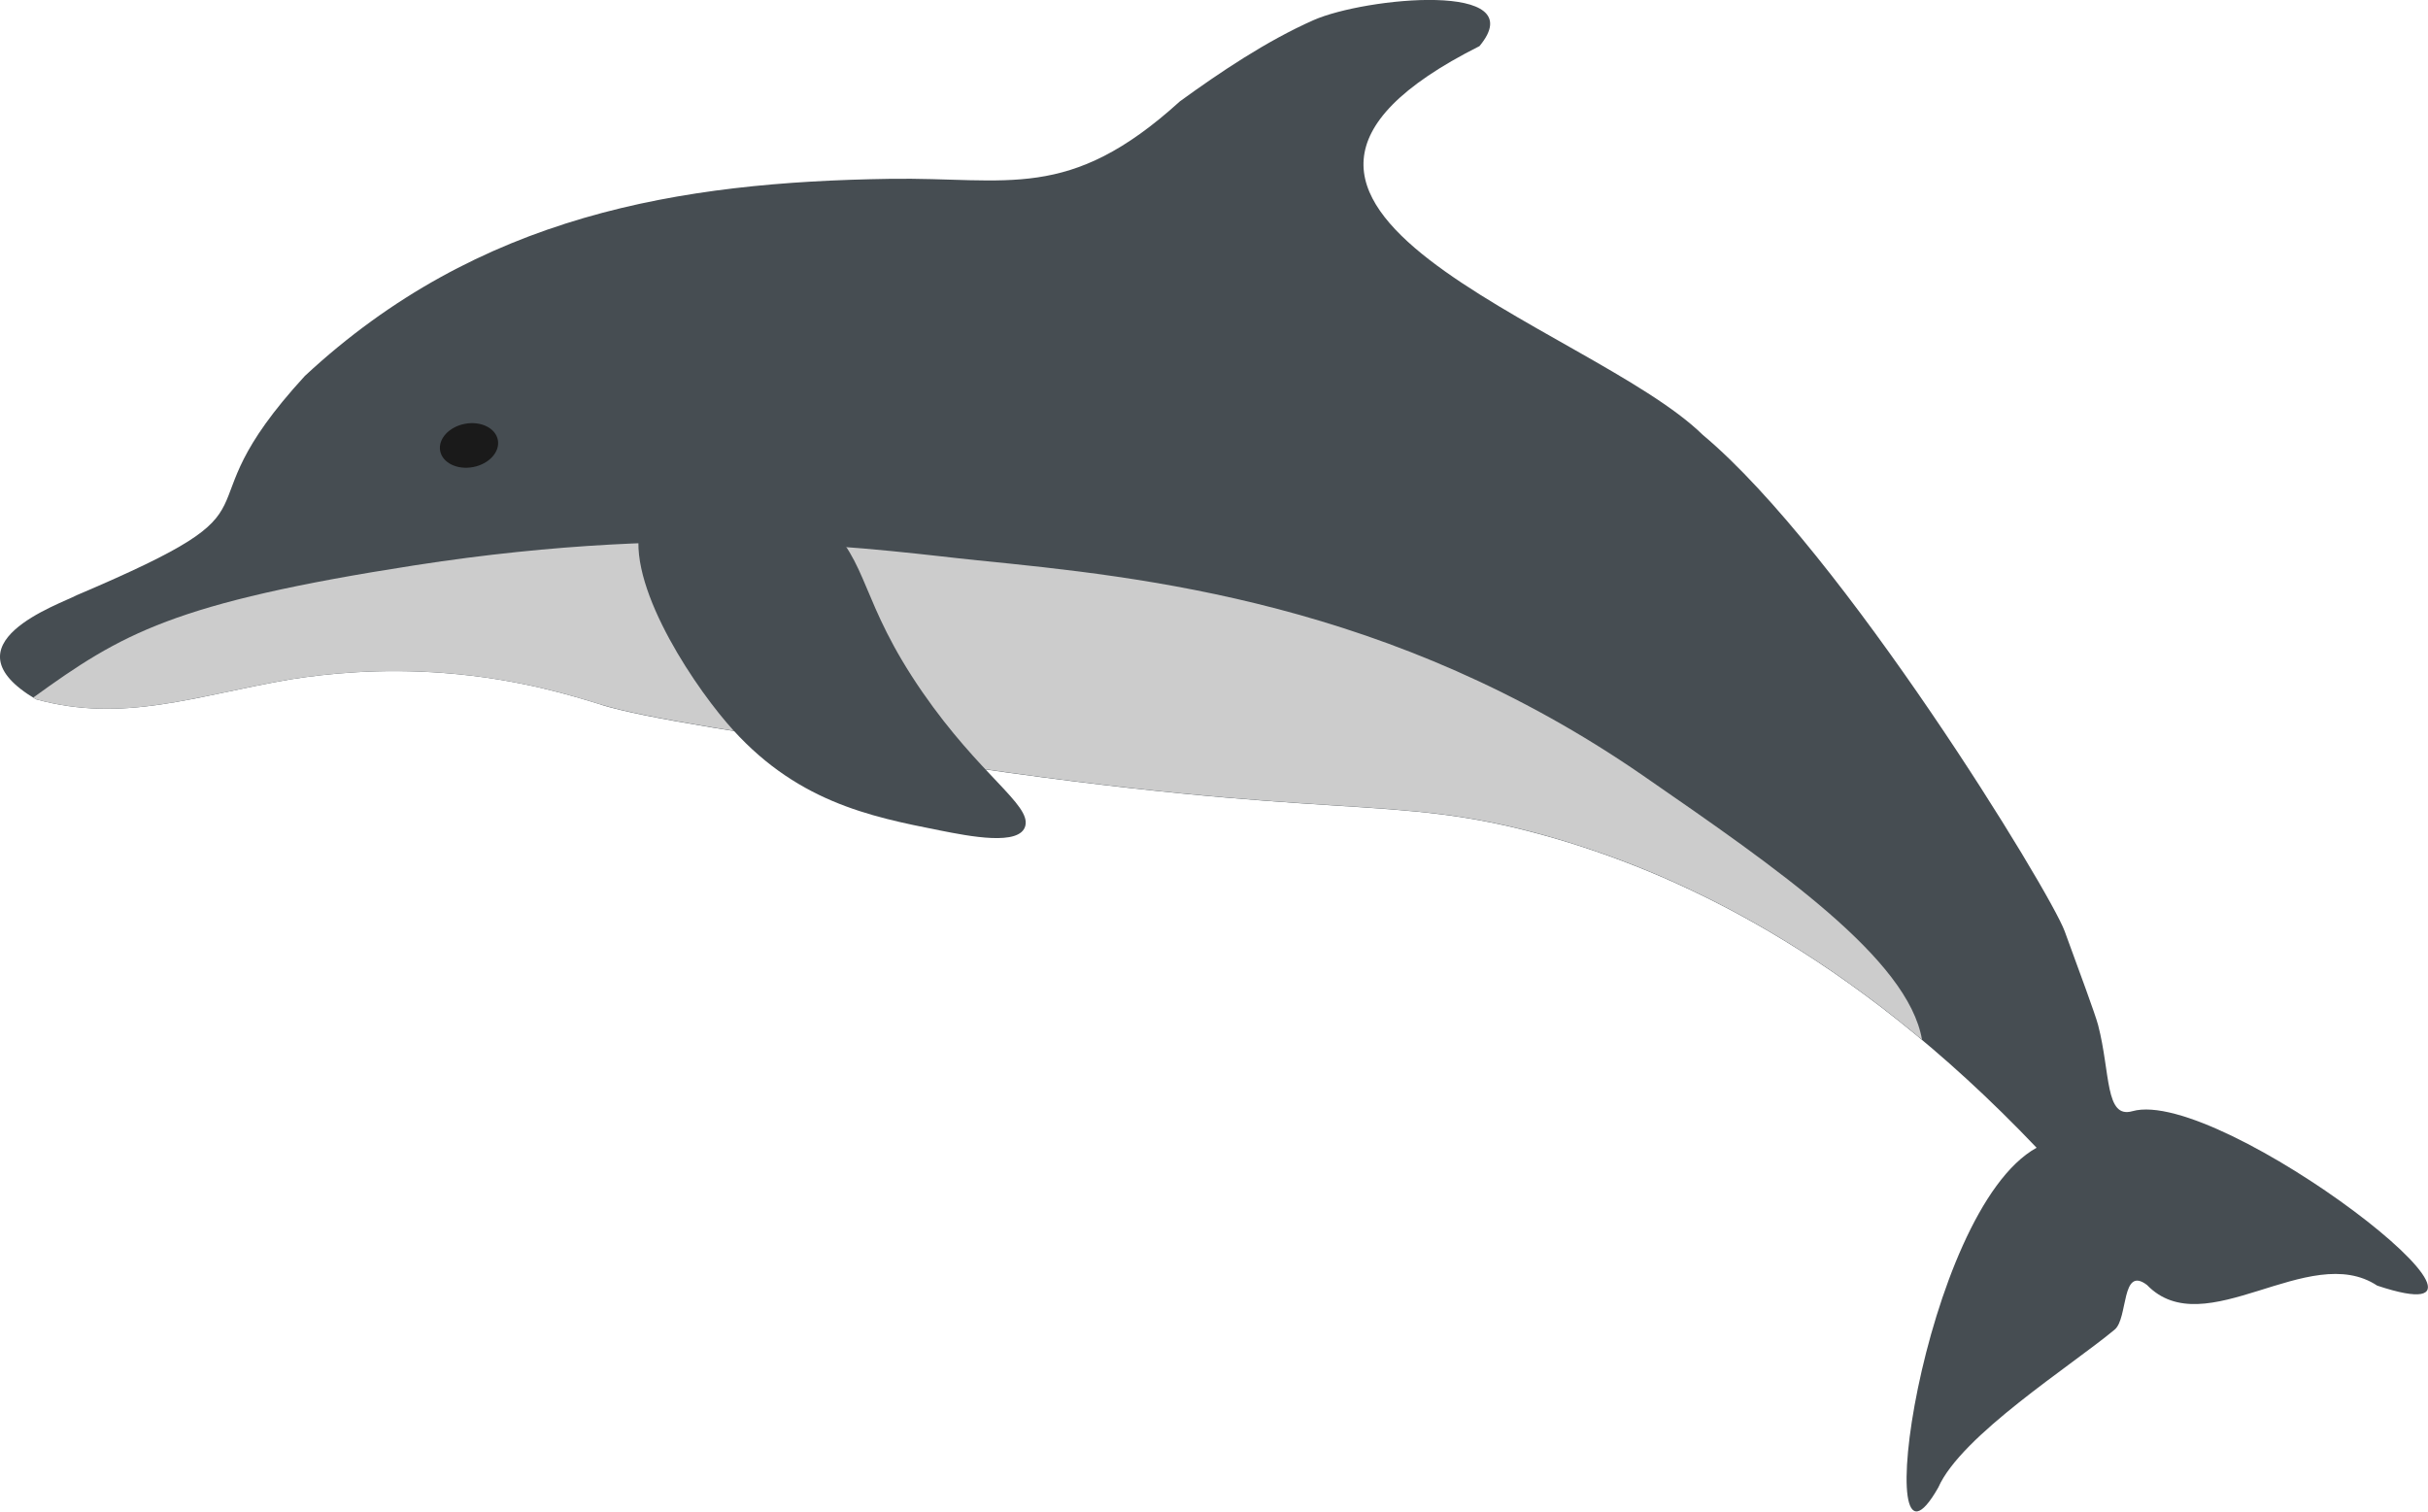
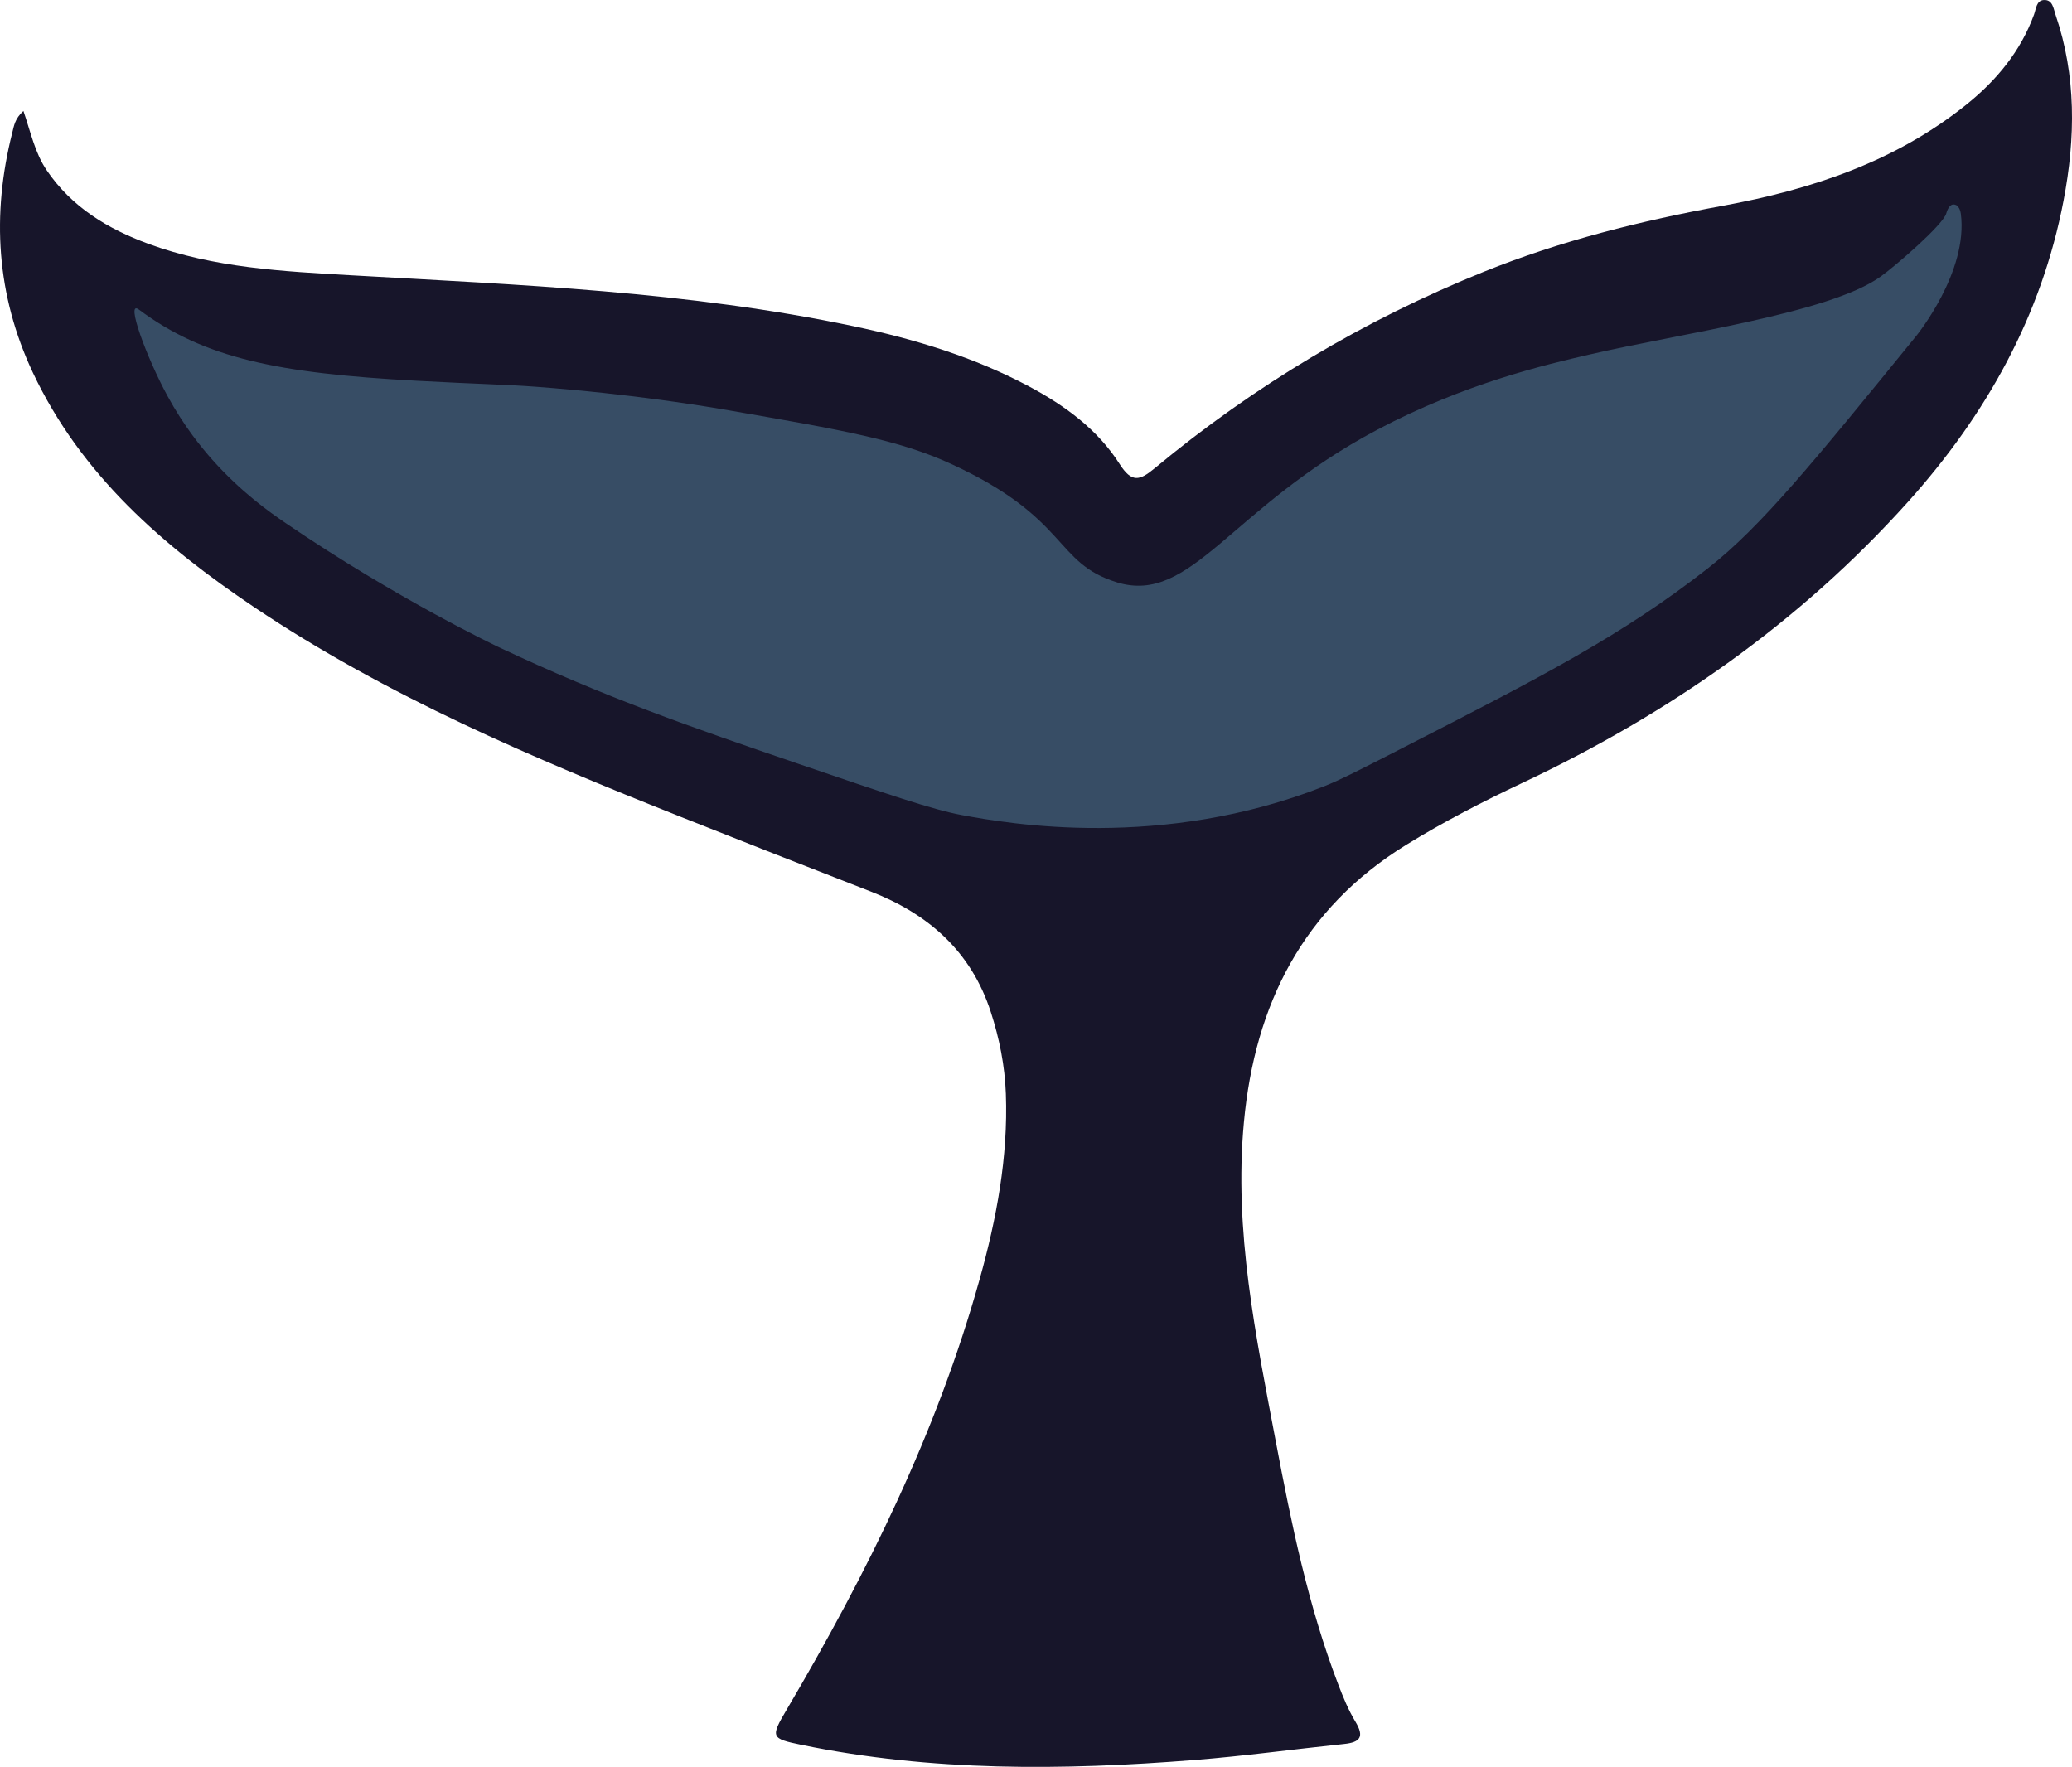
- <svg xmlns="http://www.w3.org/2000/svg" id="Layer_2" data-name="Layer 2" viewBox="0 0 496.34 308.99">
+ <svg xmlns="http://www.w3.org/2000/svg" id="Layer_2" data-name="Layer 2" viewBox="0 0 466.1 397.47">
  <defs>
    <style>
      .cls-1 {
-         fill: #ccc;
+         fill: #17152a;
      }

      .cls-2 {
-         fill: #1a1a1a;
-       }
- 
-       .cls-3 {
-         fill: #464d52;
+         fill: #374d65;
      }
    </style>
  </defs>
-   <g id="OTHER">
-     <g id="Dolphin">
-       <path id="body" class="cls-3" d="m122.86,144.05c-5.31-1.62-16.5-5.25-32.03-6.45-13.08-1.01-23.99.12-31.34,1.28-19.73,3.38-34.22,9.03-52.15,4.08-19.18-11.35,4.89-19.41,8.33-21.27,45.98-19.55,19.03-14.73,46.65-44.83,35.54-33.03,76.7-39.65,119.55-40.3,24.27-.37,36.53,4.87,59.33-15.84,8.07-5.85,17.62-12.31,27.31-16.6,10.54-4.66,45.06-8.07,33.93,5.31-65.38,32.9,22.74,57.01,45.65,79.48,28.59,23.92,71,93.32,73.98,101.48,2.98,8.16,6.27,17.01,6.84,19.21,2.54,9.78,1.38,19.16,6.99,17.58,17.97-5.09,86.12,47.65,50.06,35.66-13.98-9.23-35.21,12.12-47.07-.14-5.3-4.01-3.82,6.81-6.6,9.13-8.76,7.31-31.38,21.64-36.06,32.28-14.49,25.52-3.32-56.48,20.1-69.46-38.29-40.25-74.26-56.49-100.44-63.8-31.9-8.92-41.97-2.56-124.02-14.94-39.92-6.03-59.88-9.04-69.02-11.83Z" />
-       <path id="belly" class="cls-1" d="m392.91,212.59c-2.84-16.57-29.41-34.94-57.04-54.03-51.39-35.5-102.22-40.61-136-44-18.8-1.89-57-8-115,1-49.51,7.68-60,14-78,27-.03.02-.05.04-.08.06.18.11.36.22.55.33,17.93,4.95,32.42-.7,52.15-4.08,7.35-1.16,18.26-2.28,31.34-1.28,15.53,1.2,26.72,4.83,32.03,6.45,9.14,2.79,29.1,5.8,69.02,11.83,82.04,12.39,92.12,6.03,124.02,14.94,20.76,5.8,47.67,17.22,77.02,41.76Z" />
-       <path id="fin" class="cls-3" d="m131.32,106.24c-4.27,11.28,9.23,32.15,17.23,41.51,13.76,16.1,29.19,19.17,43.55,22.02,6.01,1.19,16.43,3.26,17.5-.93,1.12-4.37-9.25-10.29-21.02-27.32-12.9-18.66-10.83-26.56-20.12-34.91-12.72-11.44-32.99-11.34-37.14-.36Z" />
-       <ellipse id="eye" class="cls-2" cx="95.88" cy="91.06" rx="6" ry="4.5" transform="translate(-15.33 19.53) rotate(-10.77)" />
+   <g id="WHALES">
+     <g id="WHALES-2" data-name="WHALES">
+       <path id="fluke" class="cls-1" d="m5.27,24.96c1.67,4.86,2.59,9.45,5.24,13.35,5.64,8.3,13.74,13.18,22.88,16.54,14.75,5.41,30.25,6.2,45.71,7.08,37.84,2.15,75.74,3.62,113,11.47,13.67,2.88,26.96,6.9,39.36,13.51,8.1,4.32,15.45,9.69,20.4,17.47,2.73,4.29,4.52,3.75,7.88.96,22.39-18.58,47.1-33.34,74.1-44.23,17.34-6.99,35.36-11.46,53.71-14.82,19.89-3.65,38.81-9.9,54.85-22.81,6.72-5.41,12.15-11.94,15.16-20.21.46-1.26.52-3.14,2.17-3.26,2.04-.15,2.2,1.95,2.67,3.32,4.69,13.73,4.49,27.7,1.81,41.74-4.97,26.04-17.44,48.25-34.98,67.8-24.42,27.2-53.77,47.67-86.71,63.22-8.97,4.24-17.79,8.77-26.24,13.99-23.18,14.33-33.98,35.83-36.46,62.35-2.29,24.46,2.69,48.14,7.18,71.87,3.49,18.46,7.26,36.88,14,54.51,1.11,2.91,2.31,5.85,3.92,8.51,2.05,3.4,1.04,4.62-2.57,4.99-11.24,1.17-22.45,2.72-33.71,3.61-29.56,2.34-59.08,2.62-88.33-3.41-6.9-1.42-7.03-1.69-3.36-7.9,18.08-30.67,33.82-62.42,43.43-96.87,3.8-13.61,6.41-27.44,5.89-41.69-.23-6.31-1.45-12.43-3.39-18.41-4.41-13.6-14.01-22.04-27.03-27.1-14.27-5.55-28.52-11.14-42.74-16.8-33.17-13.2-66.03-27.09-95.84-47.1-20.58-13.82-39.03-29.79-49.89-52.85C-.81,66.36-1.93,48.33,2.77,29.81c.38-1.48.55-3.1,2.5-4.85Z" />
+       <path id="fluke-2" data-name="fluke" class="cls-2" d="m251.24,131c16.81,5.14,25.49-16.82,58.6-34.34,19.75-10.45,37.98-14.66,47.71-16.91,20.83-4.82,53.87-9.29,65.39-17.46,3.41-2.42,14.09-11.66,14.87-14.26.07-.23.49-1.85,1.47-2.02.36-.06.69.1.77.13,0,0,.84.41,1.04,1.93,1.73,13.05-9.99,27.45-9.99,27.45-23.31,28.64-34.96,42.97-46.88,52.3-19.35,15.14-37.44,24.41-68.48,40.32-9.51,4.88-14.27,7.31-17.78,8.7-36.6,14.47-71,8.49-81.61,6.51-6.59-1.23-16.77-4.71-37.13-11.66-23.66-8.09-42.97-14.75-67.11-26.15,0,0-22.69-10.72-47.8-27.84-3.7-2.52-10.04-6.99-16.5-14.23-2.38-2.67-6.42-7.56-10.16-14.45-4.66-8.58-9.51-21.69-6.43-19.4,14.71,10.97,31.25,14.34,62.51,16.03,14.37.78,19.9.83,26.72,1.34,21.91,1.65,38.31,4.41,44.06,5.41,25.09,4.37,37.63,6.55,49.29,11.89,26.86,12.3,23.19,22.34,37.45,26.7Z" />
    </g>
  </g>
</svg>
